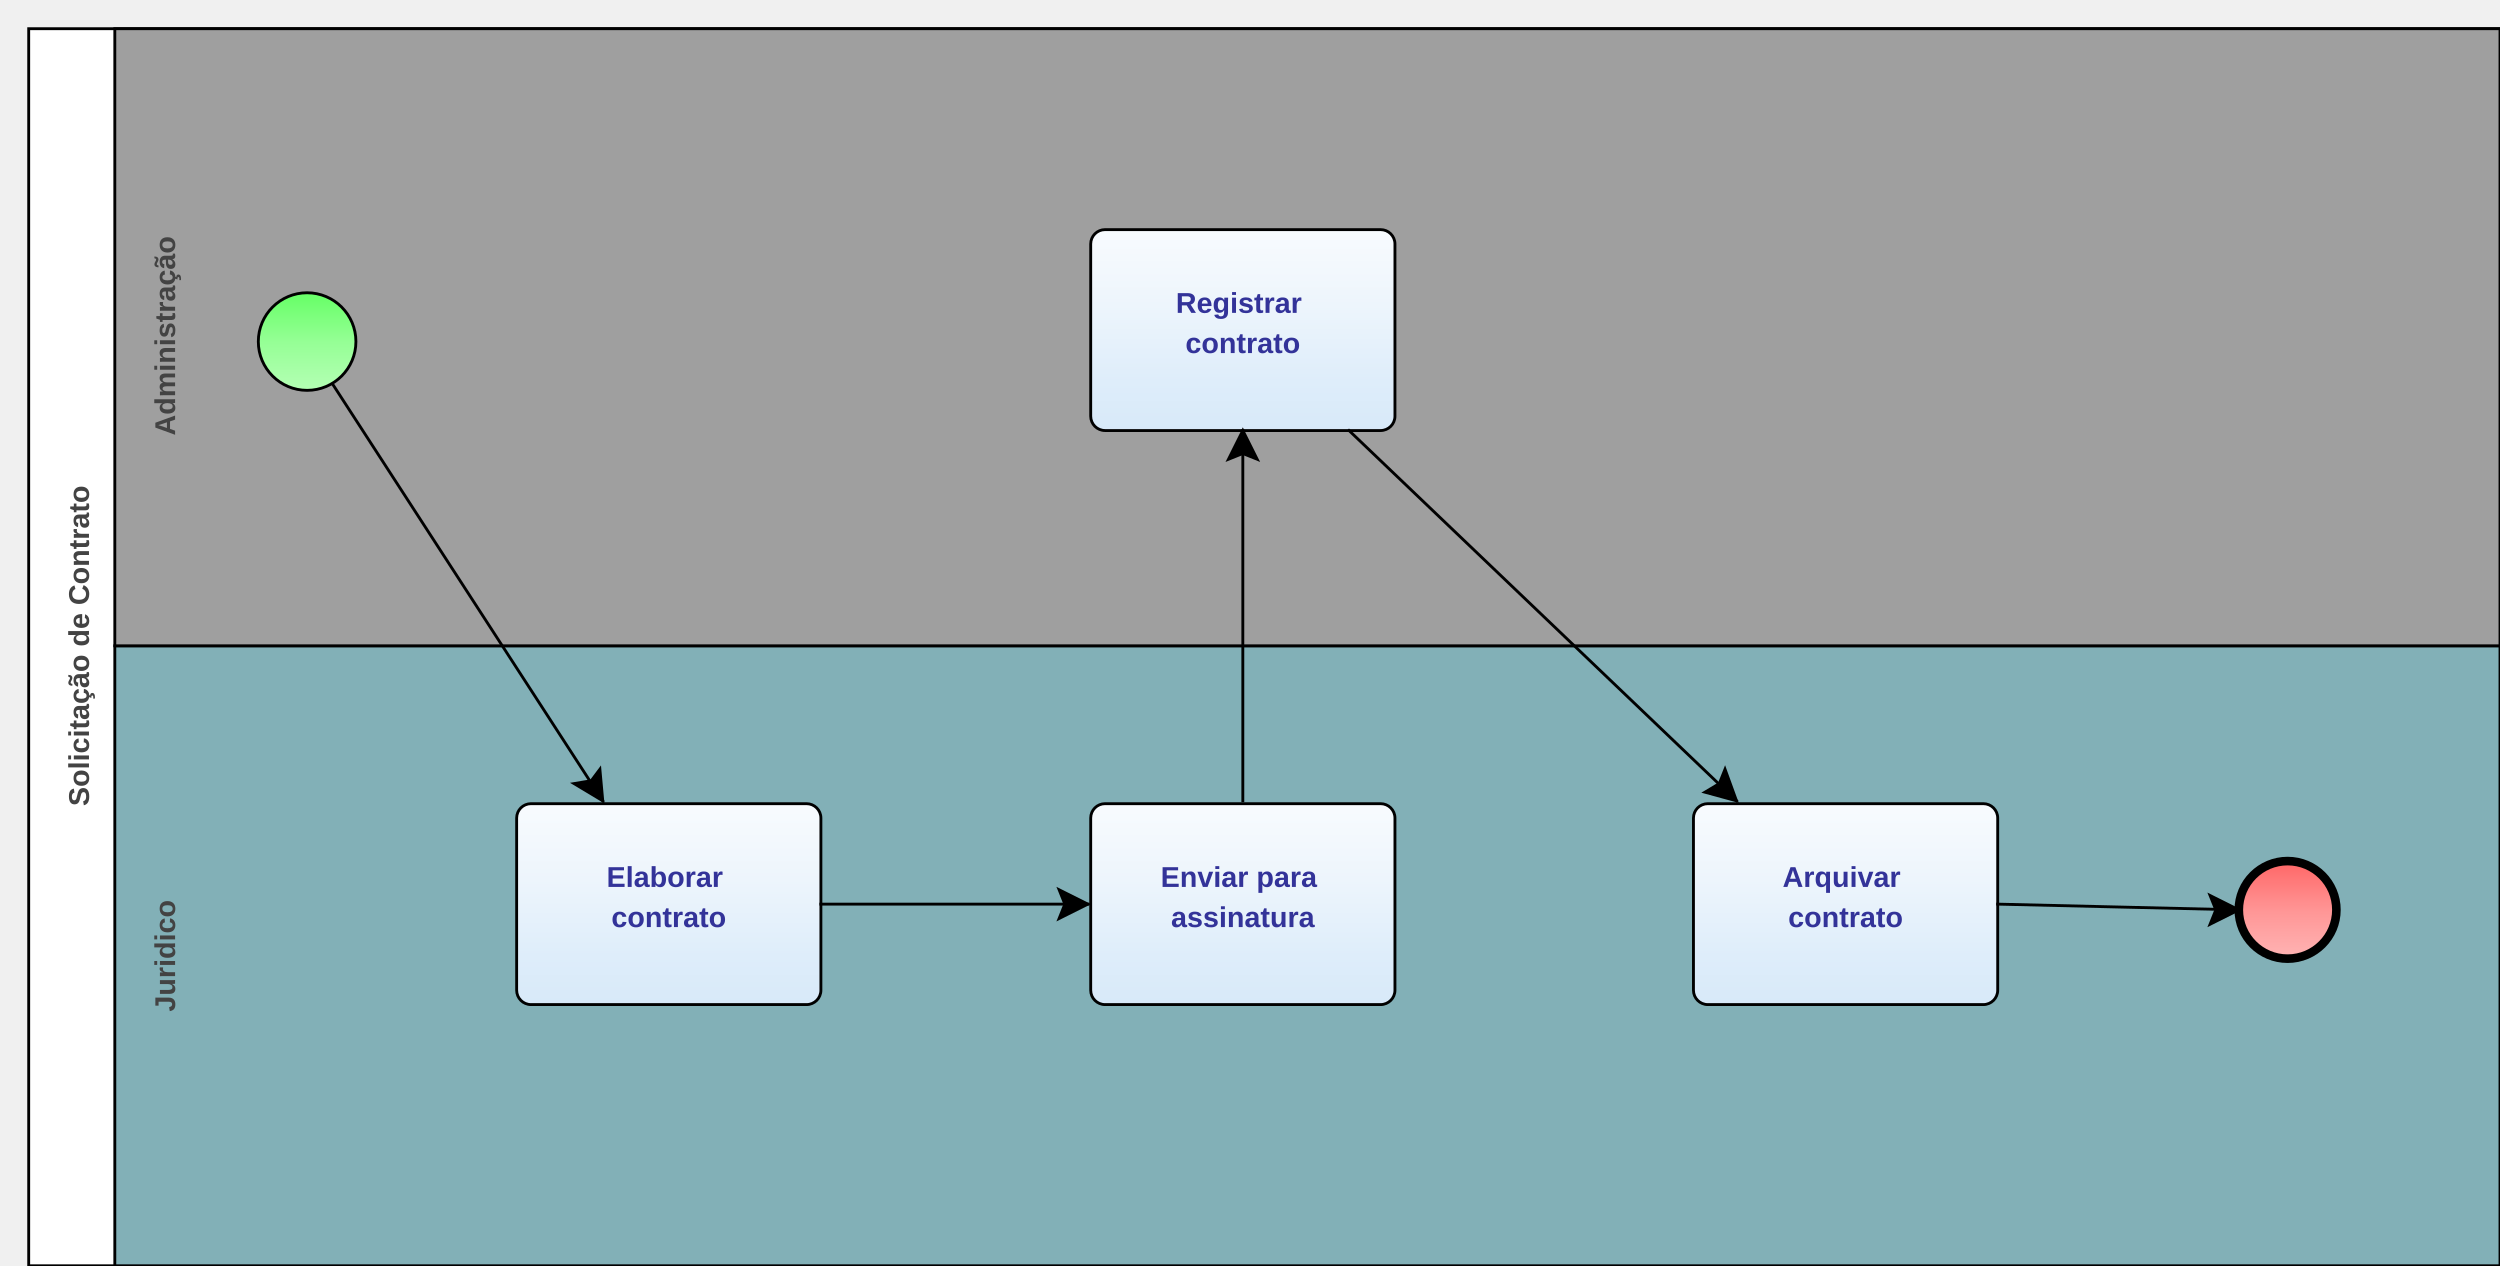
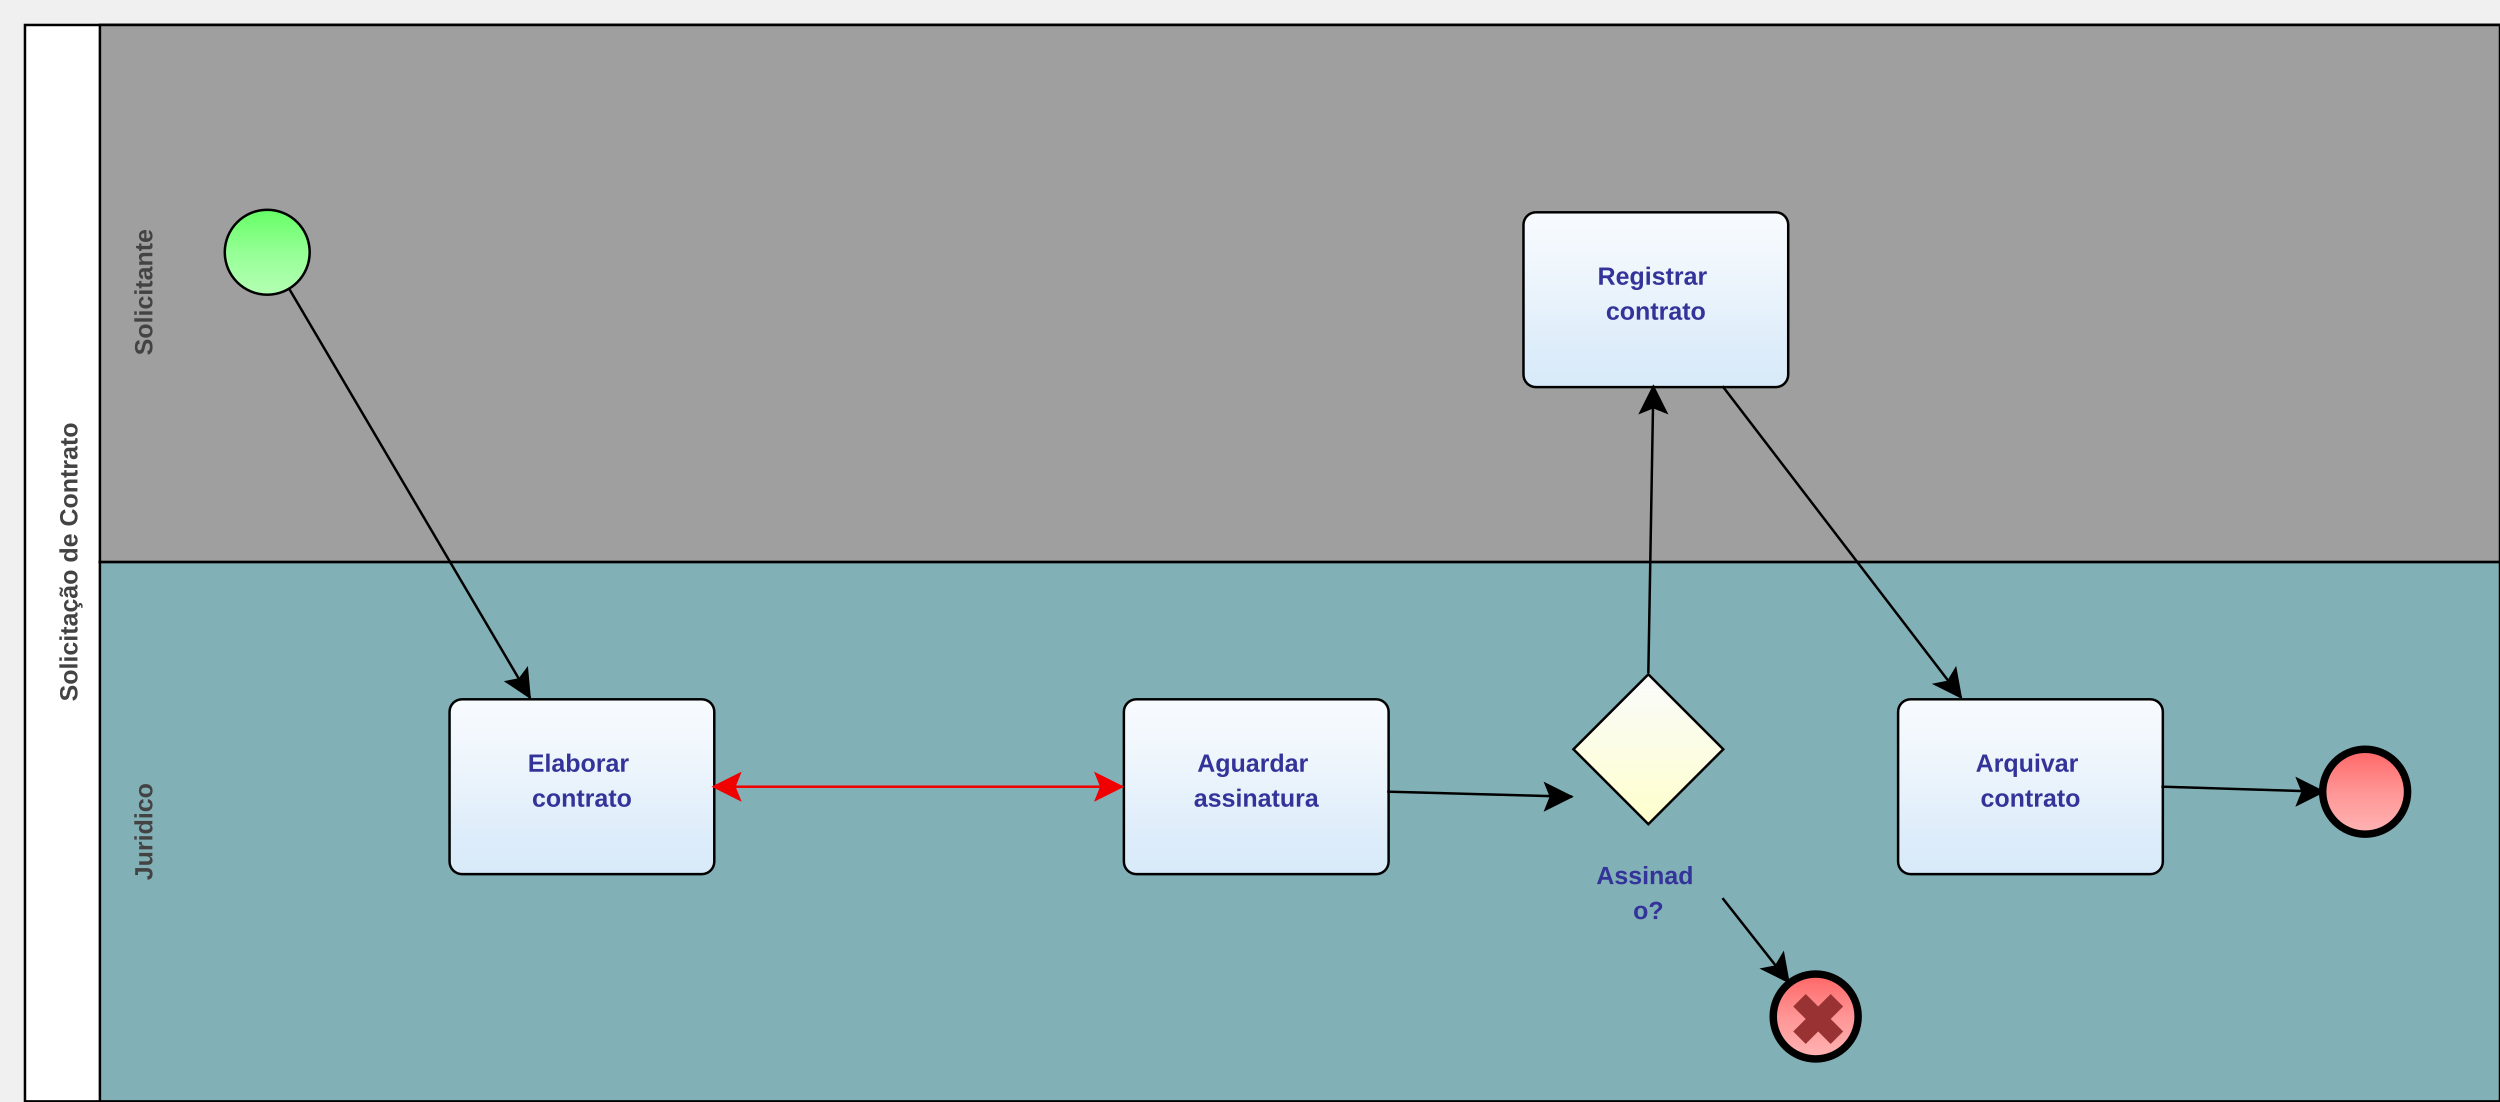
- <svg xmlns="http://www.w3.org/2000/svg" xmlns:xlink="http://www.w3.org/1999/xlink" style="stroke-dasharray:none; shape-rendering:auto; font-family:'Arial'; text-rendering:auto; fill-opacity:1; color-interpolation:auto; color-rendering:auto; font-size:12; fill:black; stroke:black; image-rendering:auto; stroke-miterlimit:10; stroke-linecap:square; stroke-linejoin:miter; font-style:normal; stroke-width:1; stroke-dashoffset:0; font-weight:normal; stroke-opacity:1;" contentScriptType="text/ecmascript" preserveAspectRatio="xMidYMid meet" zoomAndPan="magnify" version="1.0" contentStyleType="text/css" xml:xlink="http://www.w3.org/1999/xlink" width="871" height="441">
-   <rect x="10" y="10" width="861" height="431" ry="0" rx="0" style="stroke:#000000; fill:#FFFFFF" />
-   <rect x="40" y="225" width="831" height="216" ry="0" rx="0" style="stroke:#000000; fill:#82B0B7" />
+ <svg xmlns="http://www.w3.org/2000/svg" xmlns:xlink="http://www.w3.org/1999/xlink" style="stroke-dasharray:none; shape-rendering:auto; font-family:'Arial'; text-rendering:auto; fill-opacity:1; color-interpolation:auto; color-rendering:auto; font-size:12; fill:black; stroke:black; image-rendering:auto; stroke-miterlimit:10; stroke-linecap:square; stroke-linejoin:miter; font-style:normal; stroke-width:1; stroke-dashoffset:0; font-weight:normal; stroke-opacity:1;" contentScriptType="text/ecmascript" preserveAspectRatio="xMidYMid meet" zoomAndPan="magnify" version="1.0" contentStyleType="text/css" xml:xlink="http://www.w3.org/1999/xlink" width="1001" height="441">
+   <rect x="10" y="10" width="991" height="431" ry="0" rx="0" style="stroke:#000000; fill:#FFFFFF" />
+   <rect x="40" y="225" width="961" height="216" ry="0" rx="0" style="stroke:#000000; fill:#82B0B7" />
  <g componentSequence="9">
    <text x="-333" y="47" transform="rotate(270)" text-anchor="middle" style="font-weight:bold;font-size:10px;stroke:none; fill:#434343">
      <tspan dy="14" x="-333">Juridico</tspan>
    </text>
  </g>
-   <rect x="40" y="10" width="831" height="215" ry="0" rx="0" style="stroke:#000000; fill:#9F9F9F" />
+   <rect x="40" y="10" width="961" height="215" ry="0" rx="0" style="stroke:#000000; fill:#9F9F9F" />
  <g componentSequence="2">
    <text x="-117" y="47" transform="rotate(270)" text-anchor="middle" style="font-weight:bold;font-size:10px;stroke:none; fill:#434343">
-       <tspan dy="14" x="-117">Administração</tspan>
+       <tspan dy="14" x="-117">Solicitante</tspan>
    </text>
  </g>
  <g componentSequence="1">
    <text x="-225" y="17" transform="rotate(270)" text-anchor="middle" style="font-weight:bold;font-size:10px;stroke:none; fill:#434343">
      <tspan dy="14" x="-225">Solicitação de Contrato</tspan>
    </text>
  </g>
  <g sequence="4">
-     <ellipse cx="107" cy="119" rx="17" ry="17" stroke-width="1" style="fill:url(#linearGradient66FF6696FF96B6FFB6_1333007948);" stroke="336633" />
+     <ellipse cx="107" cy="101" rx="17" ry="17" stroke-width="1" style="fill:url(#linearGradient66FF6696FF96B6FFB6_1512212306);" stroke="336633" />
  </g>
  <g sequence="10">
-     <rect x="180" y="280" width="106" height="70" ry="5" rx="5" style="fill:url(#linearGradientF8FBFEEDF5FCDEEDFAD4E7F8E2E5E9_1102307794);" stroke="191970" />
+     <rect x="180" y="280" width="106" height="70" ry="5" rx="5" style="fill:url(#linearGradientF8FBFEEDF5FCDEEDFAD4E7F8E2E5E9_1424319078);" stroke="191970" />
  </g>
  <g componentSequence="10">
    <text x="233" y="295" text-anchor="middle" style="font-weight:bold;font-size:10px;stroke:none; fill:#333399">
      <tspan dy="14" x="233">Elaborar</tspan>
      <tspan dy="14" x="233">contrato</tspan>
    </text>
  </g>
  <g sequence="18">
-     <rect x="380" y="280" width="106" height="70" ry="5" rx="5" style="fill:url(#linearGradientF8FBFEEDF5FCDEEDFAD4E7F8E2E5E9_1166835004);" stroke="191970" />
+     <rect x="450" y="280" width="106" height="70" ry="5" rx="5" style="fill:url(#linearGradientF8FBFEEDF5FCDEEDFAD4E7F8E2E5E9_1356524578);" stroke="191970" />
  </g>
  <g componentSequence="18">
-     <text x="433" y="295" text-anchor="middle" style="font-weight:bold;font-size:10px;stroke:none; fill:#333399">
-       <tspan dy="14" x="433">Enviar para</tspan>
-       <tspan dy="14" x="433">assinatura</tspan>
+     <text x="503" y="295" text-anchor="middle" style="font-weight:bold;font-size:10px;stroke:none; fill:#333399">
+       <tspan dy="14" x="503">Aguardar</tspan>
+       <tspan dy="14" x="503">assinatura</tspan>
    </text>
  </g>
  <g sequence="22">
-     <rect x="590" y="280" width="106" height="70" ry="5" rx="5" style="fill:url(#linearGradientF8FBFEEDF5FCDEEDFAD4E7F8E2E5E9_9366505);" stroke="191970" />
+     <rect x="760" y="280" width="106" height="70" ry="5" rx="5" style="fill:url(#linearGradientF8FBFEEDF5FCDEEDFAD4E7F8E2E5E9_366504029);" stroke="191970" />
  </g>
  <g componentSequence="22">
-     <text x="643" y="295" text-anchor="middle" style="font-weight:bold;font-size:10px;stroke:none; fill:#333399">
-       <tspan dy="14" x="643">Arquivar</tspan>
-       <tspan dy="14" x="643">contrato</tspan>
+     <text x="813" y="295" text-anchor="middle" style="font-weight:bold;font-size:10px;stroke:none; fill:#333399">
+       <tspan dy="14" x="813">Arquivar</tspan>
+       <tspan dy="14" x="813">contrato</tspan>
    </text>
  </g>
  <g sequence="24">
-     <ellipse cx="797" cy="317" rx="17" ry="17" stroke-width="3" style="fill:url(#linearGradientFF6666FF9696FFB6B6_1873234882);" stroke="993333" />
+     <ellipse cx="947" cy="317" rx="17" ry="17" stroke-width="3" style="fill:url(#linearGradientFF6666FF9696FFB6B6_1527670179);" stroke="993333" />
  </g>
  <g sequence="32">
-     <rect x="380" y="80" width="106" height="70" ry="5" rx="5" style="fill:url(#linearGradientF8FBFEEDF5FCDEEDFAD4E7F8E2E5E9_826575509);" stroke="191970" />
+     <rect x="610" y="85" width="106" height="70" ry="5" rx="5" style="fill:url(#linearGradientF8FBFEEDF5FCDEEDFAD4E7F8E2E5E9_612883190);" stroke="191970" />
  </g>
  <g componentSequence="32">
-     <text x="433" y="95" text-anchor="middle" style="font-weight:bold;font-size:10px;stroke:none; fill:#333399">
-       <tspan dy="14" x="433">Registrar</tspan>
-       <tspan dy="14" x="433">contrato</tspan>
+     <text x="663" y="100" text-anchor="middle" style="font-weight:bold;font-size:10px;stroke:none; fill:#333399">
+       <tspan dy="14" x="663">Registrar</tspan>
+       <tspan dy="14" x="663">contrato</tspan>
    </text>
  </g>
-   <g componentSequence="19">
-     <text x="343" y="315" style="font-size:10px;font-weight:none;stroke:none; fill:#333399" text-anchor="left" />
+   <g sequence="37">
+     <polygon points=" 630 300 660 270 690 300 660 330 630 300" style="fill:url(#linearGradientFAFBFCFFFFCC_599493048);" stroke="000000" />
+   </g>
+   <g componentSequence="37">
+     <text x="660" y="340" text-anchor="middle" style="font-weight:bold;font-size:10px;stroke:none; fill:#333399">
+       <tspan dy="14" x="660">Assinad</tspan>
+       <tspan dy="14" x="660">o?</tspan>
+     </text>
+   </g>
+   <g sequence="42">
+     <ellipse cx="727" cy="407" rx="17" ry="17" stroke-width="3" style="fill:url(#linearGradientFF6666FF9696FFB6B6_1979160338);" stroke="993333" />
+   </g>
+   <g sequence="42">
+     <polygon points=" 718 403 723 398 728 403 733 398 738 403 733 408 738 413 733 418 728 413 723 418 718 413 723 408" style="stroke:none; fill:#993333" />
  </g>
  <g componentSequence="25">
-     <text x="748" y="316" style="font-size:10px;font-weight:none;stroke:none; fill:#333399" text-anchor="left" />
-   </g>
-   <g componentSequence="33">
-     <text x="443" y="215" style="font-size:10px;font-weight:none;stroke:none; fill:#333399" text-anchor="left" />
+     <text x="908" y="316" style="font-size:10px;font-weight:none;stroke:none; fill:#333399" text-anchor="left" />
  </g>
  <g componentSequence="34">
-     <text x="548" y="215" style="font-size:10px;font-weight:none;stroke:none; fill:#333399" text-anchor="left" />
+     <text x="748" y="217" style="font-size:10px;font-weight:none;stroke:none; fill:#333399" text-anchor="left" />
  </g>
  <g componentSequence="35">
-     <text x="175" y="208" style="font-size:10px;font-weight:none;stroke:none; fill:#333399" text-anchor="left" />
+     <text x="175" y="199" style="font-size:10px;font-weight:none;stroke:none; fill:#333399" text-anchor="left" />
  </g>
-   <path style="fill:none; stroke:#000000;stroke-width:1" d="M116.0 134.0 L210.0 279.0" />
-   <polygon style="fill:#000000; stroke:#000000;" points=" 209 268 210 279 200 273 206 272" />
-   <path style="fill:none; stroke:#000000;stroke-width:1" d="M286.0 315.0 L379.0 315.0" />
-   <polygon style="fill:#000000; stroke:#000000;" points=" 369 310 379 315 369 320 371 315" />
-   <path style="fill:none; stroke:#000000;stroke-width:1" d="M433.0 279.0 L433.0 150.0" />
-   <polygon style="fill:#000000; stroke:#000000;" points=" 428 160 433 150 438 160 433 158" />
-   <path style="fill:none; stroke:#000000;stroke-width:1" d="M696.0 315.0 L780.0 317.0" />
-   <polygon style="fill:#000000; stroke:#000000;" points=" 770 312 780 317 770 322 772 317" />
-   <path style="fill:none; stroke:#000000;stroke-width:1" d="M470.0 150.0 L605.0 279.0" />
-   <polygon style="fill:#000000; stroke:#000000;" points=" 601 268 605 279 594 276 599 273" />
+   <g componentSequence="36">
+     <text x="378" y="315" style="font-size:10px;font-weight:none;stroke:none; fill:#333399" text-anchor="left" />
+   </g>
+   <g componentSequence="38">
+     <text x="603" y="318" style="font-size:10px;font-weight:none;stroke:none; fill:#333399" text-anchor="left" />
+   </g>
+   <g componentSequence="39">
+     <text x="671" y="212" style="font-size:10px;font-weight:none;stroke:none; fill:#333399" text-anchor="left" />
+   </g>
+   <g componentSequence="41">
+     <text x="712" y="375" style="font-size:10px;font-weight:none;stroke:none; fill:#333399" text-anchor="left" />
+   </g>
+   <path style="fill:none; stroke:#000000;stroke-width:1" d="M116.0 116.0 L212.0 279.0" />
+   <polygon style="fill:#000000; stroke:#000000;" points=" 211 268 212 279 203 273 208 272" />
+   <path style="fill:none; stroke:#F00000;stroke-width:1" d="M286.0 315.0 L449.0 315.0" />
+   <polygon style="fill:#F00000; stroke:#F00000;" points=" 439 310 449 315 439 320 441 315" />
+   <polygon style="fill:#F00000; stroke:#F00000;" points=" 296 320 286 315 296 310 294 315" />
+   <path style="fill:none; stroke:#000000;stroke-width:1" d="M556.0 317.0 L629.0 319.0" />
+   <polygon style="fill:#000000; stroke:#000000;" points=" 619 314 629 319 619 324 621 319" />
+   <path style="fill:none; stroke:#000000;stroke-width:1" d="M866.0 315.0 L930.0 317.0" />
+   <polygon style="fill:#000000; stroke:#000000;" points=" 920 312 930 317 920 322 922 317" />
+   <path style="fill:none; stroke:#000000;stroke-width:1" d="M690.0 155.0 L785.0 279.0" />
+   <polygon style="fill:#000000; stroke:#000000;" points=" 783 268 785 279 775 274 780 273" />
+   <path style="fill:none; stroke:#000000;stroke-width:1" d="M660.0 269.0 L662.0 155.0" />
+   <polygon style="fill:#000000; stroke:#000000;" points=" 657 165 662 155 667 165 662 163" />
+   <path style="fill:none; stroke:#000000;stroke-width:1" d="M690.0 360.0 L716.0 393.0" />
+   <polygon style="fill:#000000; stroke:#000000;" points=" 714 382 716 393 706 388 711 387" />
  <defs>
-     <linearGradient xlink:href="#linearGradient66FF6696FF96B6FFB6" id="linearGradient66FF6696FF96B6FFB6_1333007948" x1="0" y1="102.0" x2="0" y2="137.0" gradientUnits="userSpaceOnUse" xlink:type="simple" xlink:actuate="onLoad" xlink:show="other" />
+     <linearGradient xlink:href="#linearGradient66FF6696FF96B6FFB6" id="linearGradient66FF6696FF96B6FFB6_1512212306" x1="0" y1="84.0" x2="0" y2="119.0" gradientUnits="userSpaceOnUse" xlink:type="simple" xlink:actuate="onLoad" xlink:show="other" />
    <linearGradient id="linearGradient66FF6696FF96B6FFB6">
      <stop style="stop-color:#66FF66;stop-opacity:1;" offset="0.0" id="stop66FF66" />
      <stop style="stop-color:#96FF96;stop-opacity:1;" offset="0.5" id="stop96FF96" />
      <stop style="stop-color:#B6FFB6;stop-opacity:1;" offset="1.0" id="stopB6FFB6" />
    </linearGradient>
-     <linearGradient xlink:href="#linearGradientF8FBFEEDF5FCDEEDFAD4E7F8E2E5E9" id="linearGradientF8FBFEEDF5FCDEEDFAD4E7F8E2E5E9_1102307794" x1="0" y1="280.0" x2="0" y2="386.0" gradientUnits="userSpaceOnUse" xlink:type="simple" xlink:actuate="onLoad" xlink:show="other" />
+     <linearGradient xlink:href="#linearGradientF8FBFEEDF5FCDEEDFAD4E7F8E2E5E9" id="linearGradientF8FBFEEDF5FCDEEDFAD4E7F8E2E5E9_1424319078" x1="0" y1="280.0" x2="0" y2="386.0" gradientUnits="userSpaceOnUse" xlink:type="simple" xlink:actuate="onLoad" xlink:show="other" />
    <linearGradient id="linearGradientF8FBFEEDF5FCDEEDFAD4E7F8E2E5E9">
      <stop style="stop-color:#F8FBFE;stop-opacity:1;" offset="0.0" id="stopF8FBFE" />
      <stop style="stop-color:#EDF5FC;stop-opacity:1;" offset="0.25" id="stopEDF5FC" />
      <stop style="stop-color:#DEEDFA;stop-opacity:1;" offset="0.5" id="stopDEEDFA" />
      <stop style="stop-color:#D4E7F8;stop-opacity:1;" offset="0.75" id="stopD4E7F8" />
      <stop style="stop-color:#E2E5E9;stop-opacity:1;" offset="1.0" id="stopE2E5E9" />
    </linearGradient>
-     <linearGradient xlink:href="#linearGradientF8FBFEEDF5FCDEEDFAD4E7F8E2E5E9" id="linearGradientF8FBFEEDF5FCDEEDFAD4E7F8E2E5E9_1166835004" x1="0" y1="280.0" x2="0" y2="386.0" gradientUnits="userSpaceOnUse" xlink:type="simple" xlink:actuate="onLoad" xlink:show="other" />
-     <linearGradient xlink:href="#linearGradientF8FBFEEDF5FCDEEDFAD4E7F8E2E5E9" id="linearGradientF8FBFEEDF5FCDEEDFAD4E7F8E2E5E9_9366505" x1="0" y1="280.0" x2="0" y2="386.0" gradientUnits="userSpaceOnUse" xlink:type="simple" xlink:actuate="onLoad" xlink:show="other" />
-     <linearGradient xlink:href="#linearGradientFF6666FF9696FFB6B6" id="linearGradientFF6666FF9696FFB6B6_1873234882" x1="0" y1="300.0" x2="0" y2="335.0" gradientUnits="userSpaceOnUse" xlink:type="simple" xlink:actuate="onLoad" xlink:show="other" />
+     <linearGradient xlink:href="#linearGradientF8FBFEEDF5FCDEEDFAD4E7F8E2E5E9" id="linearGradientF8FBFEEDF5FCDEEDFAD4E7F8E2E5E9_1356524578" x1="0" y1="280.0" x2="0" y2="386.0" gradientUnits="userSpaceOnUse" xlink:type="simple" xlink:actuate="onLoad" xlink:show="other" />
+     <linearGradient xlink:href="#linearGradientF8FBFEEDF5FCDEEDFAD4E7F8E2E5E9" id="linearGradientF8FBFEEDF5FCDEEDFAD4E7F8E2E5E9_366504029" x1="0" y1="280.0" x2="0" y2="386.0" gradientUnits="userSpaceOnUse" xlink:type="simple" xlink:actuate="onLoad" xlink:show="other" />
+     <linearGradient xlink:href="#linearGradientFF6666FF9696FFB6B6" id="linearGradientFF6666FF9696FFB6B6_1527670179" x1="0" y1="300.0" x2="0" y2="335.0" gradientUnits="userSpaceOnUse" xlink:type="simple" xlink:actuate="onLoad" xlink:show="other" />
    <linearGradient id="linearGradientFF6666FF9696FFB6B6">
      <stop style="stop-color:#FF6666;stop-opacity:1;" offset="0.0" id="stopFF6666" />
      <stop style="stop-color:#FF9696;stop-opacity:1;" offset="0.5" id="stopFF9696" />
      <stop style="stop-color:#FFB6B6;stop-opacity:1;" offset="1.0" id="stopFFB6B6" />
    </linearGradient>
-     <linearGradient xlink:href="#linearGradientF8FBFEEDF5FCDEEDFAD4E7F8E2E5E9" id="linearGradientF8FBFEEDF5FCDEEDFAD4E7F8E2E5E9_826575509" x1="0" y1="80.0" x2="0" y2="186.0" gradientUnits="userSpaceOnUse" xlink:type="simple" xlink:actuate="onLoad" xlink:show="other" />
+     <linearGradient xlink:href="#linearGradientF8FBFEEDF5FCDEEDFAD4E7F8E2E5E9" id="linearGradientF8FBFEEDF5FCDEEDFAD4E7F8E2E5E9_612883190" x1="0" y1="85.0" x2="0" y2="191.0" gradientUnits="userSpaceOnUse" xlink:type="simple" xlink:actuate="onLoad" xlink:show="other" />
+     <linearGradient xlink:href="#linearGradientFAFBFCFFFFCC" id="linearGradientFAFBFCFFFFCC_599493048" x1="0" y1="270.0" x2="0" y2="330.0" gradientUnits="userSpaceOnUse" xlink:type="simple" xlink:actuate="onLoad" xlink:show="other" />
+     <linearGradient id="linearGradientFAFBFCFFFFCC">
+       <stop style="stop-color:#FAFBFC;stop-opacity:1;" offset="0.0" id="stopFAFBFC" />
+       <stop style="stop-color:#FFFFCC;stop-opacity:1;" offset="1.0" id="stopFFFFCC" />
+     </linearGradient>
+     <linearGradient xlink:href="#linearGradientFF6666FF9696FFB6B6" id="linearGradientFF6666FF9696FFB6B6_1979160338" x1="0" y1="390.0" x2="0" y2="425.0" gradientUnits="userSpaceOnUse" xlink:type="simple" xlink:actuate="onLoad" xlink:show="other" />
  </defs>
</svg>
